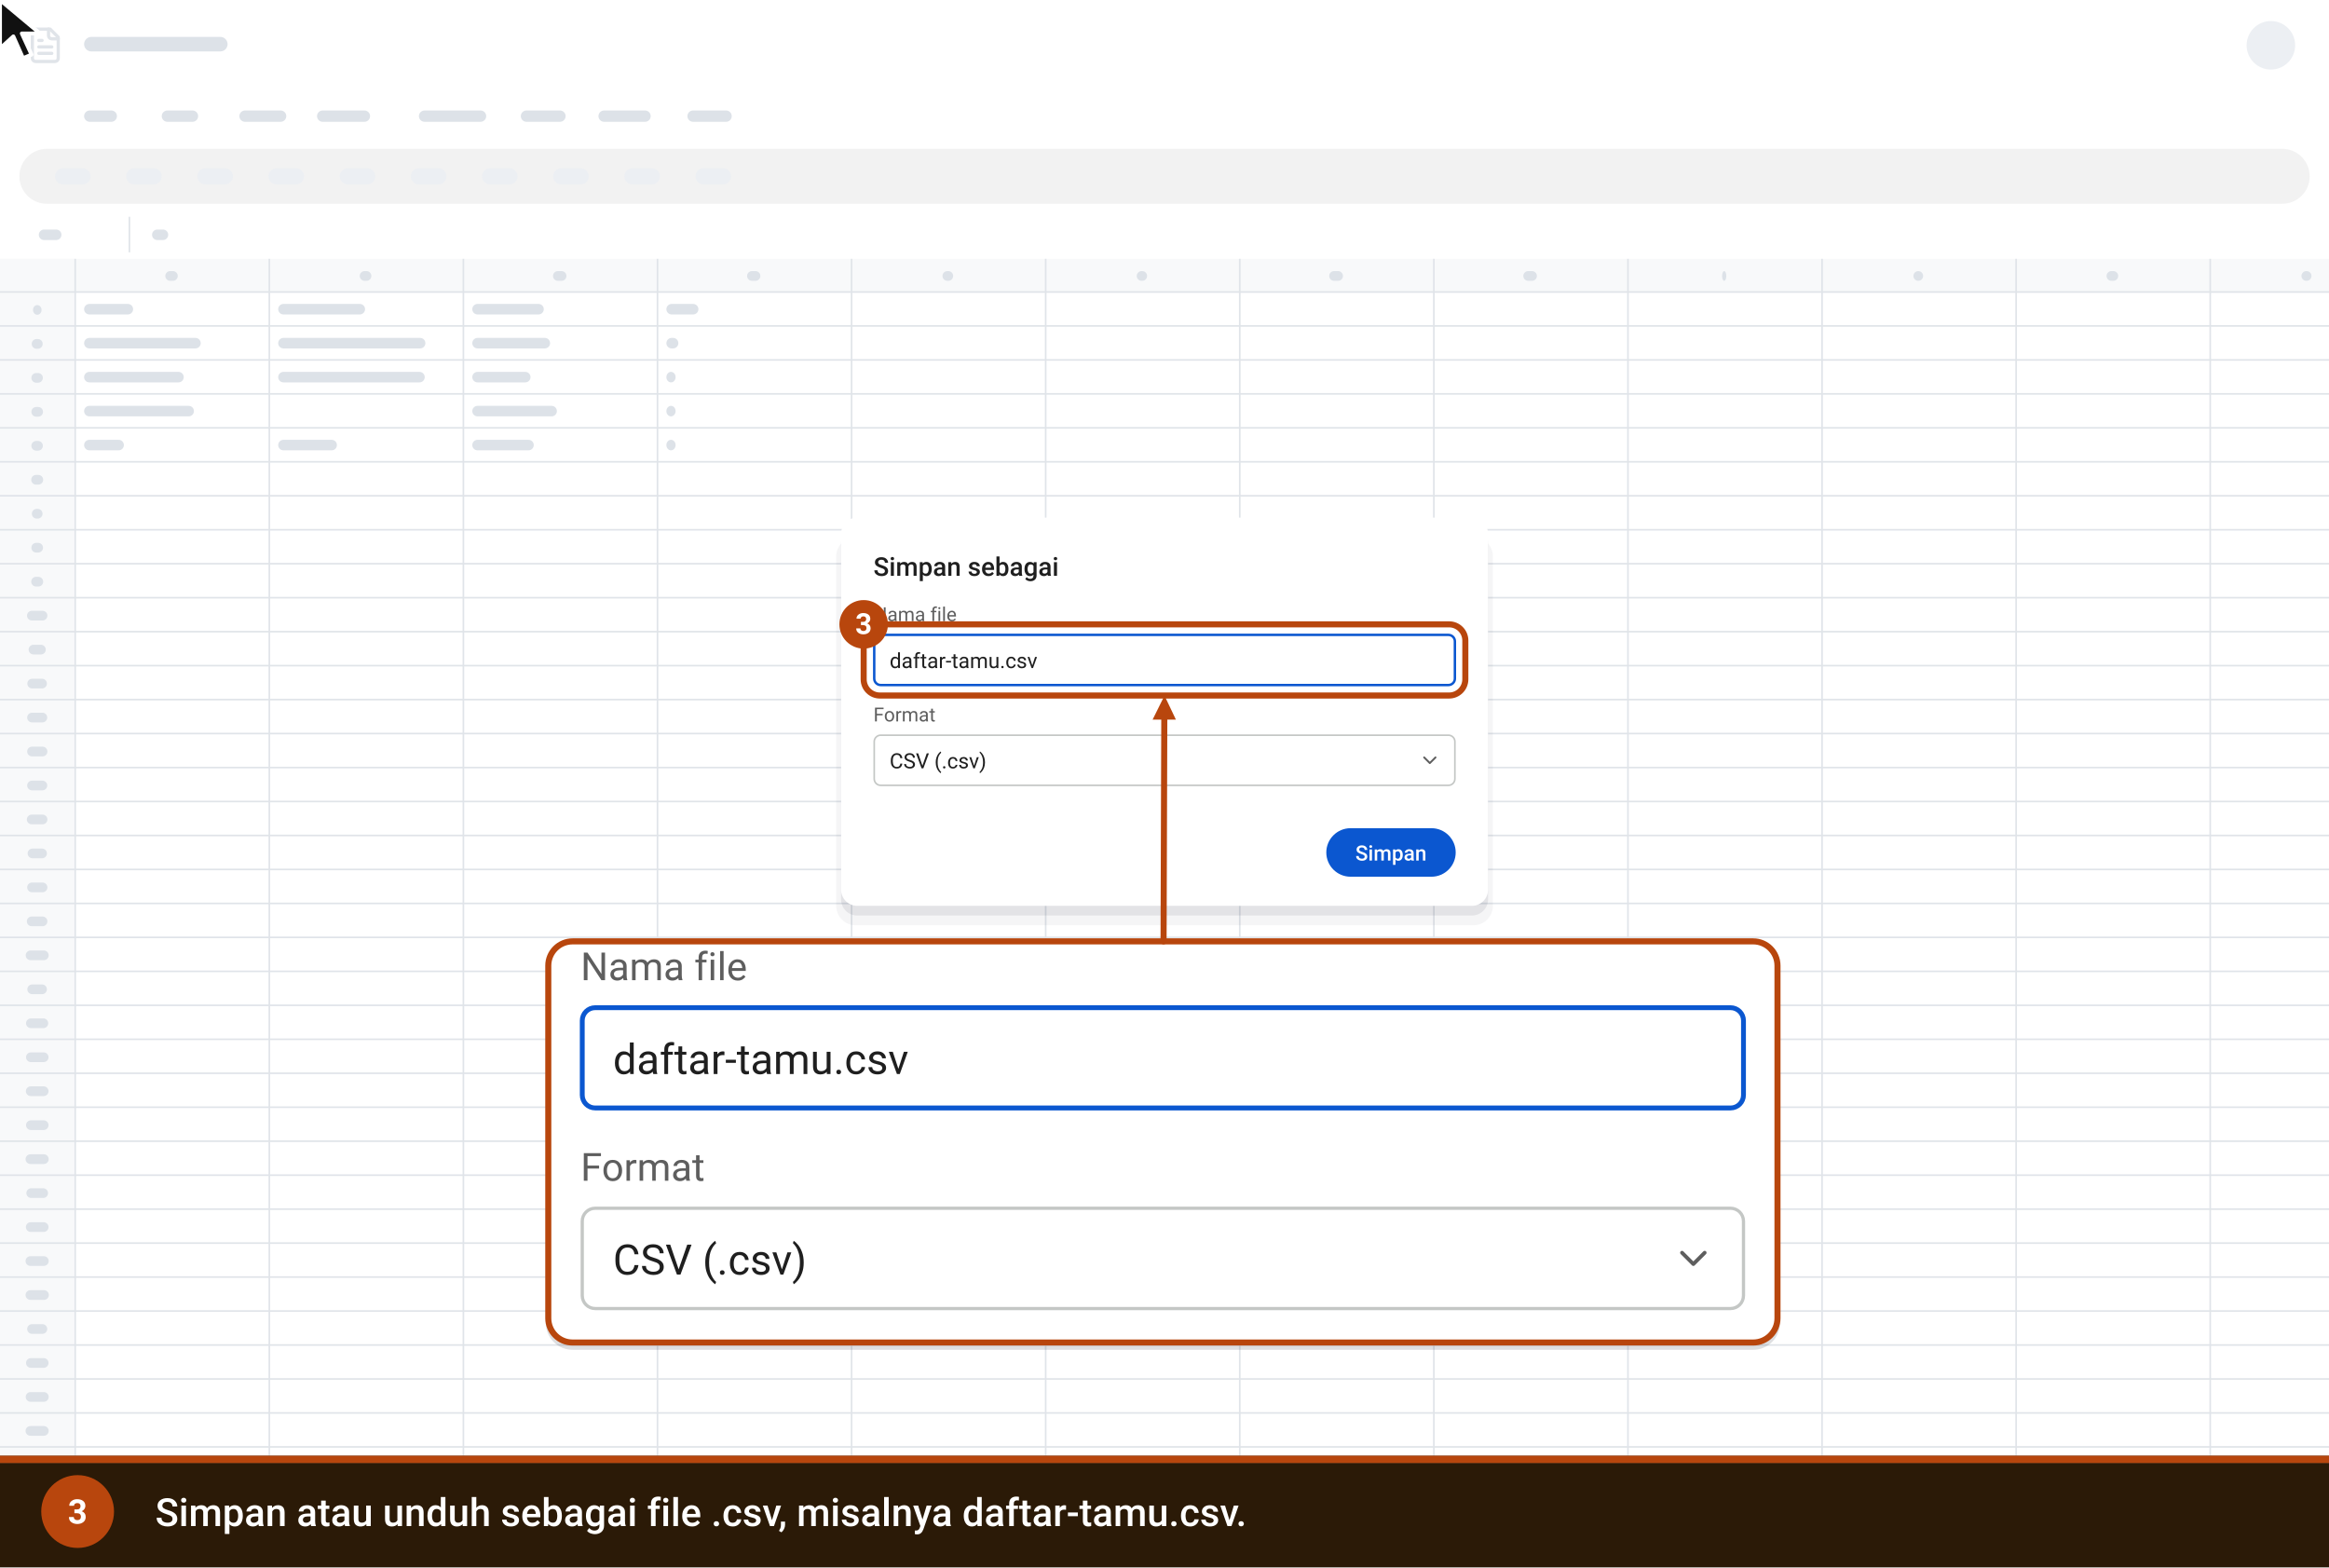
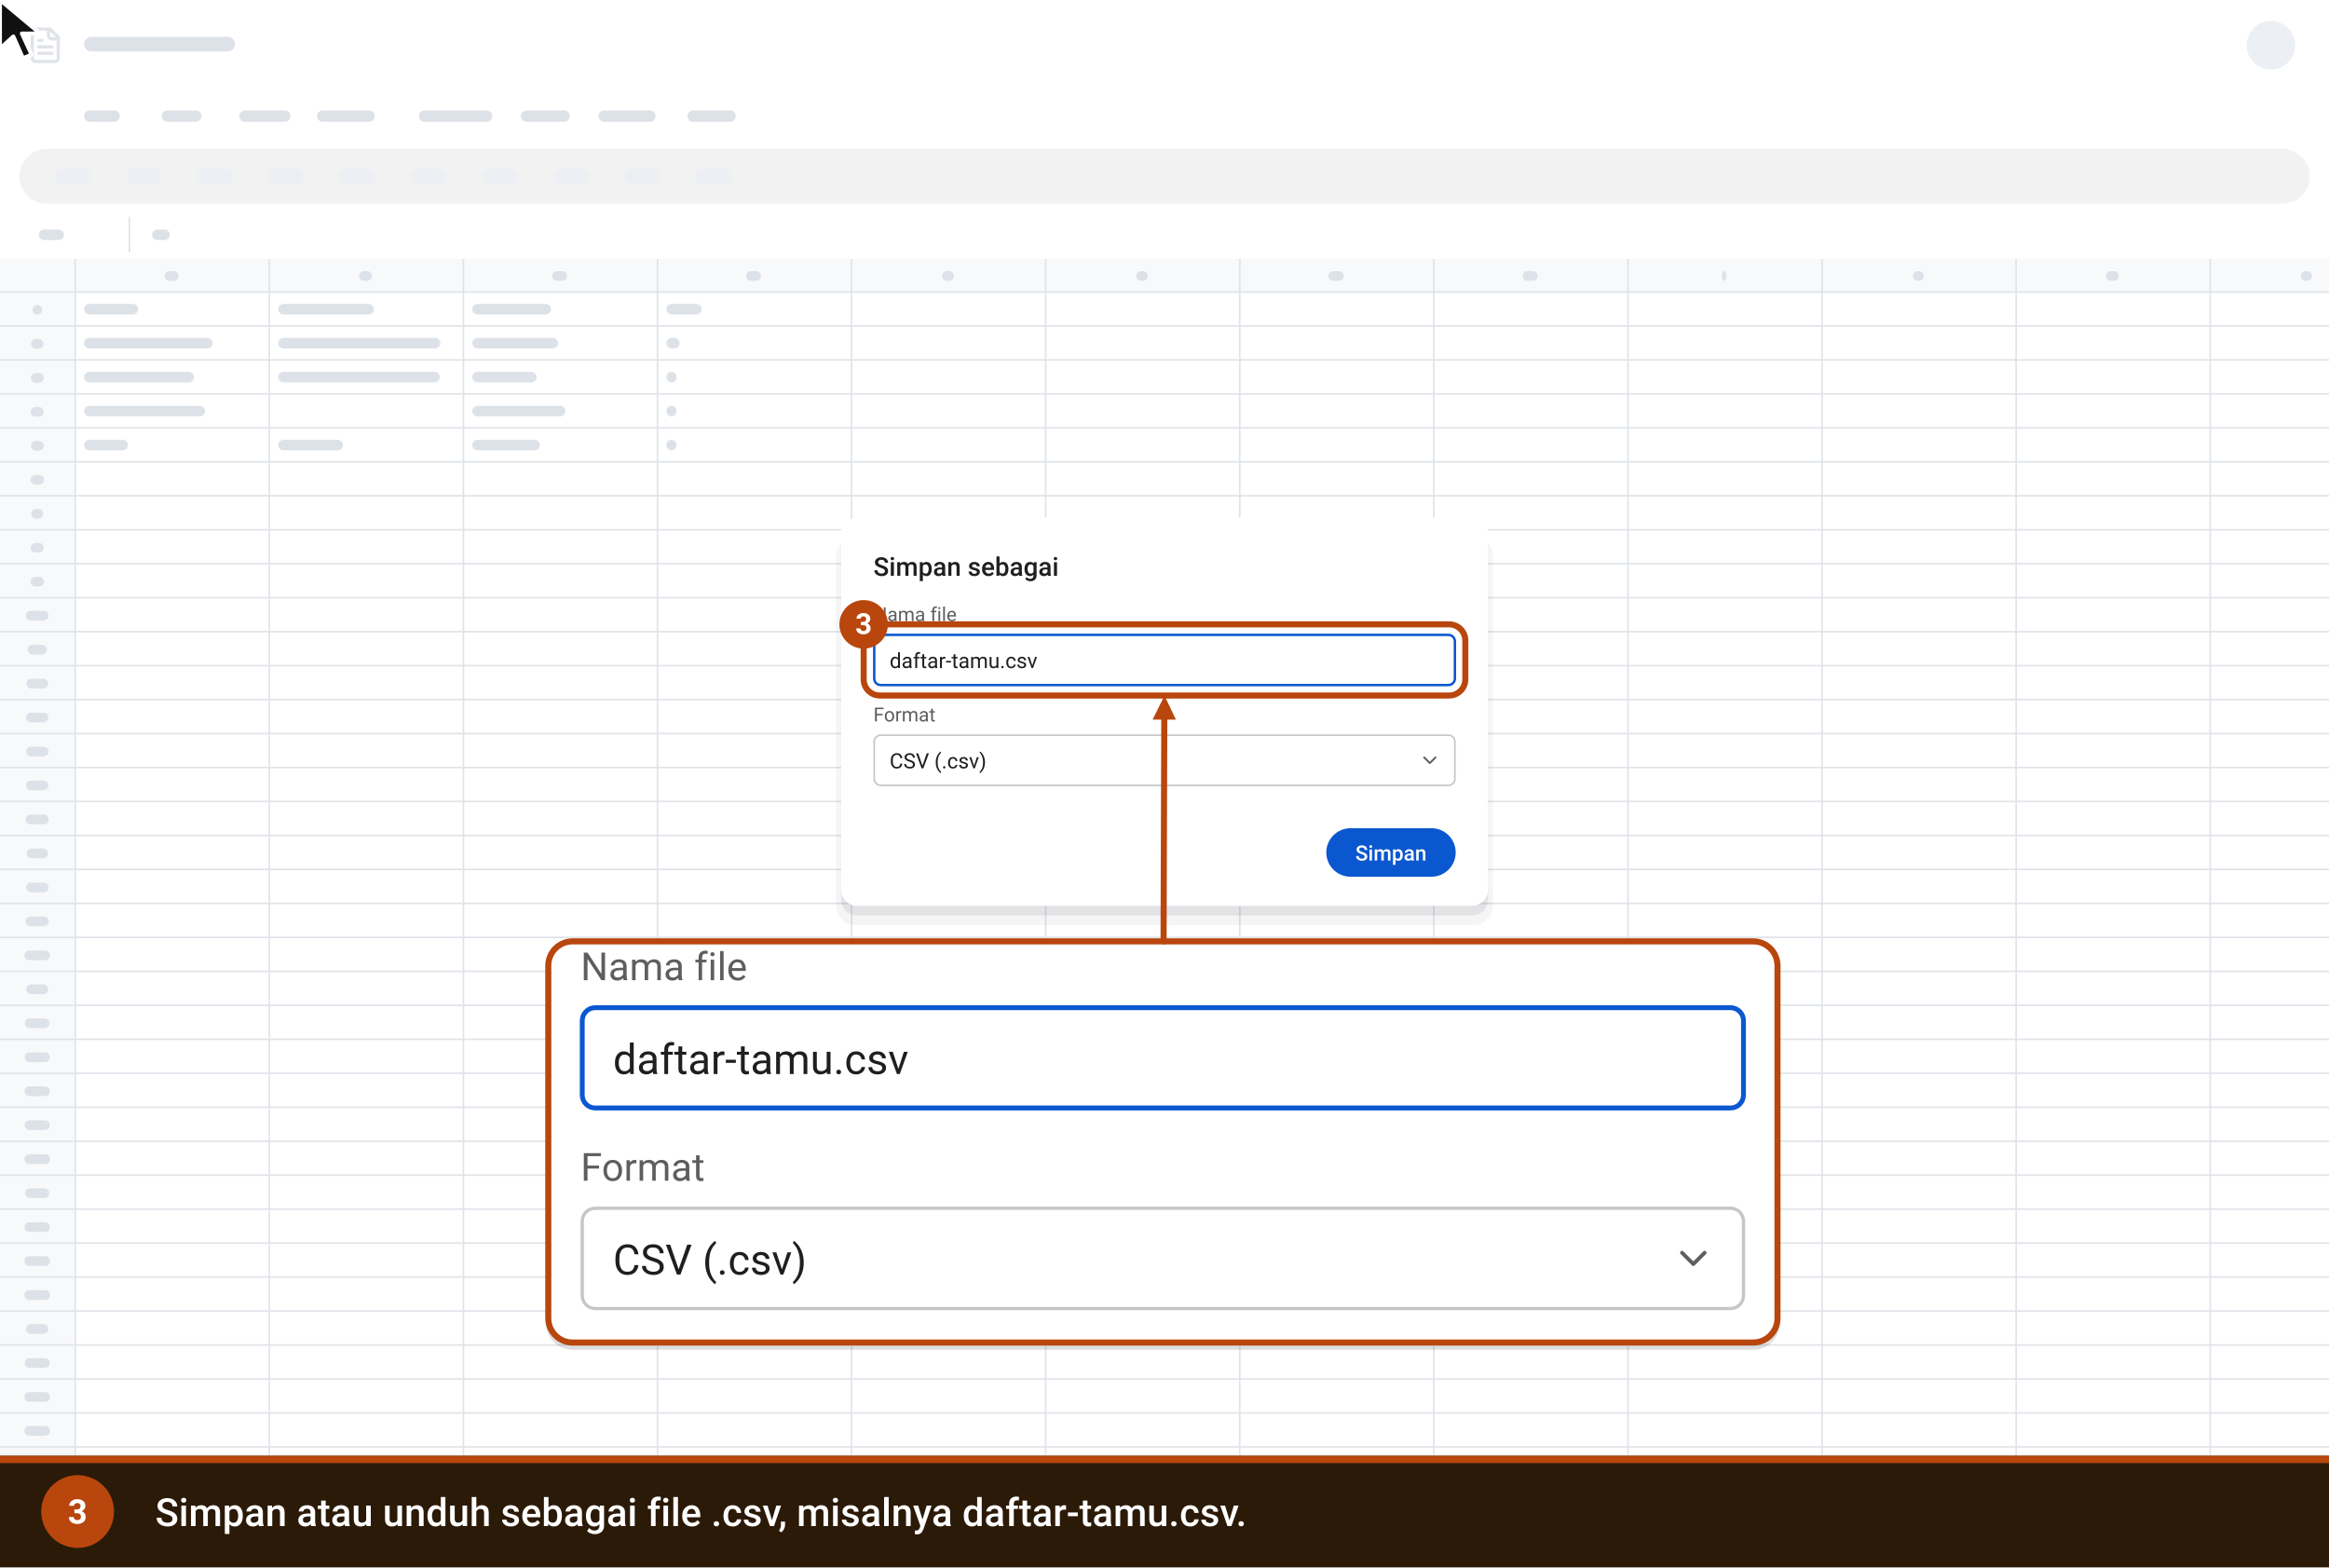
<svg xmlns="http://www.w3.org/2000/svg" viewBox="0 0 960 646" width="960" height="646" role="img" aria-labelledby="ttl dsc" font-family="Roboto,-apple-system,BlinkMacSystemFont,&quot;Segoe UI&quot;,system-ui,sans-serif" data-total="12.6" data-steps="0,3.6,7.2">
  <style>.e-dlg{transform-origin:720px 320px;opacity:1;transform:none;animation:v0 12.6s infinite}@keyframes v0{0%{opacity:0;transform:scale(.96)}57.143%{opacity:0;transform:scale(.96);animation-timing-function:cubic-bezier(0.23,1,0.32,1)}59.206%{opacity:1;transform:none}96.429%{opacity:1;transform:none}100%{opacity:0;transform:scale(.96)}}
.fz0{opacity:0;animation:fz0 12.6s infinite}@keyframes fz0{0%{opacity:1}57.143%{opacity:1;animation-timing-function:cubic-bezier(0.23,1,0.32,1)}59.524%{opacity:0}96.429%{opacity:0}100%{opacity:1}}
.ov0{opacity:0;animation:ov0 12.6s infinite}@keyframes ov0{0%{opacity:0}1.19%{opacity:0;animation-timing-function:cubic-bezier(0.23,1,0.32,1)}2.937%{opacity:1}28.571%{opacity:1;animation-timing-function:cubic-bezier(0.23,1,0.32,1)}29.683%{opacity:0}96.429%{opacity:0}100%{opacity:0}}
.om0_0{opacity:0;animation:om0_0 12.6s infinite}@keyframes om0_0{0%{opacity:0}1.19%{opacity:0;animation-timing-function:cubic-bezier(0.23,1,0.32,1)}2.937%{opacity:1}28.571%{opacity:1;animation-timing-function:cubic-bezier(0.23,1,0.32,1)}30.159%{opacity:0}96.429%{opacity:0}100%{opacity:0}}
.ov1{opacity:0;animation:ov1 12.6s infinite}@keyframes ov1{0%{opacity:0}29.762%{opacity:0;animation-timing-function:cubic-bezier(0.23,1,0.32,1)}31.508%{opacity:1}57.143%{opacity:1;animation-timing-function:cubic-bezier(0.23,1,0.32,1)}58.254%{opacity:0}96.429%{opacity:0}100%{opacity:0}}
.om1_0{opacity:0;animation:om1_0 12.6s infinite}@keyframes om1_0{0%{opacity:0}29.762%{opacity:0;animation-timing-function:cubic-bezier(0.23,1,0.32,1)}31.508%{opacity:1}57.143%{opacity:1;animation-timing-function:cubic-bezier(0.23,1,0.32,1)}58.73%{opacity:0}96.429%{opacity:0}100%{opacity:0}}
.ov2{opacity:1;animation:ov2 12.6s infinite}@keyframes ov2{0%{opacity:0}58.333%{opacity:0;animation-timing-function:cubic-bezier(0.23,1,0.32,1)}60.079%{opacity:1}96.429%{opacity:1}100%{opacity:0}}
.om2_0{opacity:1;animation:om2_0 12.6s infinite}@keyframes om2_0{0%{opacity:0}58.333%{opacity:0;animation-timing-function:cubic-bezier(0.23,1,0.32,1)}60.079%{opacity:1}96.429%{opacity:1}100%{opacity:0}}
#cur{animation:cur 12.6s infinite}@keyframes cur{0%{transform:translate(900px,550px);animation-timing-function:cubic-bezier(0.77,0,0.175,1)}10%{transform:translate(70.7px,127.3px);animation-timing-function:cubic-bezier(0.77,0,0.175,1)}28.571%{transform:translate(70.7px,127.3px);animation-timing-function:cubic-bezier(0.77,0,0.175,1)}38.571%{transform:translate(150.7px,155.3px);animation-timing-function:cubic-bezier(0.77,0,0.175,1)}57.143%{transform:translate(150.7px,155.3px);animation-timing-function:cubic-bezier(0.77,0,0.175,1)}67.698%{transform:translate(466.7px,272px);animation-timing-function:cubic-bezier(0.77,0,0.175,1)}96.429%{transform:translate(466.7px,272px);animation-timing-function:cubic-bezier(0.77,0,0.175,1)}100%{transform:translate(900px,550px);animation-timing-function:cubic-bezier(0.77,0,0.175,1)}}
#c0,#n0{opacity:0;animation:c0 12.6s infinite}@keyframes c0{0%{opacity:1}28.571%{opacity:1}30.159%{opacity:0}99.603%{opacity:0}100%{opacity:1}}
#c1,#n1{opacity:0;animation:c1 12.6s infinite}@keyframes c1{0%{opacity:0}28.571%{opacity:0}30.159%{opacity:1}57.143%{opacity:1}58.73%{opacity:0}100%{opacity:0}}
#c2,#n2{opacity:1;animation:c2 12.6s infinite}@keyframes c2{0%{opacity:0}57.143%{opacity:0}58.73%{opacity:1}96.429%{opacity:1}98.016%{opacity:0}100%{opacity:0}}
#prog{transform-origin:0 0;transform:scaleX(1);animation:prog 12.6s linear infinite}@keyframes prog{0%{transform:scaleX(0)}96.429%{transform:scaleX(1)}100%{transform:scaleX(1)}}
@media (prefers-reduced-motion:reduce){*{animation:none!important}#cur{display:none}}</style>
  <defs>
    <g id="ed-dlg" class="e-dlg">
      <rect x="520" y="326" width="400" height="240" rx="10" fill="rgba(16,24,40,.08)" />
      <rect x="517" y="332" width="406" height="240" rx="12" fill="rgba(16,24,40,.04)" />
      <rect x="520" y="320" width="400" height="240" rx="10" fill="#ffffff" />
      <text x="540" y="356" font-size="16" font-weight="500" fill="#1f1f1f">Simpan sebagai</text>
      <text x="540" y="384" font-size="12" fill="#5e5e5e">Nama file</text>
      <rect x="540.5" y="392.5" width="359" height="31" rx="4" fill="#ffffff" stroke="#0b57d0" stroke-width="1.5" />
      <text x="550" y="413" font-size="13" fill="#1f1f1f">daftar-tamu.csv</text>
      <text x="540" y="446" font-size="12" fill="#5e5e5e">Format</text>
      <rect x="540.5" y="454.5" width="359" height="31" rx="4" fill="#ffffff" stroke="#c4c7c5" stroke-width="1" />
      <text x="550" y="475" font-size="13" fill="#1f1f1f">CSV (.csv)</text>
      <g transform="translate(877 463) scale(0.5833333)" fill="none" stroke="#5e5e5e" stroke-width="2" stroke-linecap="round" stroke-linejoin="round">
        <path d="m6 9 6 6 6-6" />
      </g>
      <rect x="820" y="512" width="80" height="30" rx="15" fill="#0b57d0" />
      <text x="860" y="532" font-size="13" font-weight="500" fill="#ffffff" text-anchor="middle">Simpan</text>
    </g>
    <g id="carets" />
    <clipPath id="fz0">
      <rect x="0" y="160" width="546" height="147" />
    </clipPath>
    <clipPath id="ln0">
      <rect x="0" y="160" width="536" height="63" />
    </clipPath>
    <clipPath id="lc0">
      <rect x="376.267" y="94.067" width="571.733" height="67.2" rx="10" />
    </clipPath>
    <clipPath id="ln1">
      <rect x="0" y="181" width="536" height="109" />
    </clipPath>
    <clipPath id="lc1">
      <rect x="376.267" y="104.533" width="571.733" height="116.267" rx="10" />
    </clipPath>
    <clipPath id="ln2">
      <rect x="530" y="372" width="380" height="124" />
    </clipPath>
    <clipPath id="lc2">
      <rect x="226" y="388" width="506.667" height="165.333" rx="10" />
    </clipPath>
    <g id="db">
      <rect x="0" y="0" width="1440" height="900" rx="0" fill="#ffffff" />
      <rect x="0" y="0" width="1440" height="900" rx="0" fill="#ffffff" />
      <g transform="translate(16 16) scale(1)" fill="none" stroke="#1daa61" stroke-width="2" stroke-linecap="round" stroke-linejoin="round">
        <path d="M15 2H6a2 2 0 0 0-2 2v16a2 2 0 0 0 2 2h12a2 2 0 0 0 2-2V7Z" />
        <path d="M14 2v4a2 2 0 0 0 2 2h4" />
        <path d="M10 9H8" />
        <path d="M16 13H8" />
        <path d="M16 17H8" />
      </g>
      <text x="52" y="34" font-size="18" fill="#1f1f1f">Daftar tamu</text>
      <circle cx="1404" cy="28" r="15" fill="#7cacf8" />
      <text x="52" y="77" font-size="14" fill="#1f1f1f">File</text>
      <text x="100" y="77" font-size="14" fill="#1f1f1f">Edit</text>
      <text x="148" y="77" font-size="14" fill="#1f1f1f">View</text>
      <text x="196" y="77" font-size="14" fill="#1f1f1f">Insert</text>
      <text x="259" y="77" font-size="14" fill="#1f1f1f">Format</text>
      <text x="322" y="77" font-size="14" fill="#1f1f1f">Data</text>
      <text x="370" y="77" font-size="14" fill="#1f1f1f">Tools</text>
      <text x="425" y="77" font-size="14" fill="#1f1f1f">Help</text>
      <rect x="12" y="92" width="1416" height="34" rx="17" fill="#edf2fa" />
      <rect x="34" y="104" width="22" height="10" rx="5" fill="#c7cdd6" />
      <rect x="78" y="104" width="22" height="10" rx="5" fill="#c7cdd6" />
      <rect x="122" y="104" width="22" height="10" rx="5" fill="#c7cdd6" />
      <rect x="166" y="104" width="22" height="10" rx="5" fill="#c7cdd6" />
      <rect x="210" y="104" width="22" height="10" rx="5" fill="#c7cdd6" />
      <rect x="254" y="104" width="22" height="10" rx="5" fill="#c7cdd6" />
      <rect x="298" y="104" width="22" height="10" rx="5" fill="#c7cdd6" />
      <rect x="342" y="104" width="22" height="10" rx="5" fill="#c7cdd6" />
      <rect x="386" y="104" width="22" height="10" rx="5" fill="#c7cdd6" />
      <rect x="430" y="104" width="22" height="10" rx="5" fill="#c7cdd6" />
      <rect x="0" y="130" width="1440" height="30" rx="0" fill="#ffffff" />
      <text x="24" y="150" font-size="13" fill="#1f1f1f">A1</text>
      <line x1="80" y1="134" x2="80" y2="156" stroke="#e2e3e3" stroke-width="1" />
      <text x="94" y="150" font-size="13" fill="#5e5e5e" font-style="italic">fx</text>
      <rect x="0" y="160" width="1440" height="21" rx="0" fill="#f8f9fa" />
      <rect x="0" y="160" width="46" height="740" rx="0" fill="#f8f9fa" />
      <text x="106" y="175" font-size="12" fill="#5e5e5e" text-anchor="middle">A</text>
      <line x1="166.5" y1="160" x2="166.5" y2="900" stroke="#e2e3e3" stroke-width="1" />
      <text x="226" y="175" font-size="12" fill="#5e5e5e" text-anchor="middle">B</text>
      <line x1="286.5" y1="160" x2="286.5" y2="900" stroke="#e2e3e3" stroke-width="1" />
      <text x="346" y="175" font-size="12" fill="#5e5e5e" text-anchor="middle">C</text>
      <line x1="406.5" y1="160" x2="406.5" y2="900" stroke="#e2e3e3" stroke-width="1" />
      <text x="466" y="175" font-size="12" fill="#5e5e5e" text-anchor="middle">D</text>
      <line x1="526.5" y1="160" x2="526.5" y2="900" stroke="#e2e3e3" stroke-width="1" />
      <text x="586" y="175" font-size="12" fill="#5e5e5e" text-anchor="middle">E</text>
      <line x1="646.5" y1="160" x2="646.5" y2="900" stroke="#e2e3e3" stroke-width="1" />
      <text x="706" y="175" font-size="12" fill="#5e5e5e" text-anchor="middle">F</text>
      <line x1="766.5" y1="160" x2="766.5" y2="900" stroke="#e2e3e3" stroke-width="1" />
      <text x="826" y="175" font-size="12" fill="#5e5e5e" text-anchor="middle">G</text>
      <line x1="886.5" y1="160" x2="886.5" y2="900" stroke="#e2e3e3" stroke-width="1" />
      <text x="946" y="175" font-size="12" fill="#5e5e5e" text-anchor="middle">H</text>
      <line x1="1006.5" y1="160" x2="1006.5" y2="900" stroke="#e2e3e3" stroke-width="1" />
      <text x="1066" y="175" font-size="12" fill="#5e5e5e" text-anchor="middle">I</text>
      <line x1="1126.5" y1="160" x2="1126.5" y2="900" stroke="#e2e3e3" stroke-width="1" />
      <text x="1186" y="175" font-size="12" fill="#5e5e5e" text-anchor="middle">J</text>
      <line x1="1246.5" y1="160" x2="1246.5" y2="900" stroke="#e2e3e3" stroke-width="1" />
      <text x="1306" y="175" font-size="12" fill="#5e5e5e" text-anchor="middle">K</text>
      <line x1="1366.5" y1="160" x2="1366.5" y2="900" stroke="#e2e3e3" stroke-width="1" />
      <text x="1426" y="175" font-size="12" fill="#5e5e5e" text-anchor="middle">L</text>
      <line x1="1486.5" y1="160" x2="1486.5" y2="900" stroke="#e2e3e3" stroke-width="1" />
      <text x="23" y="196" font-size="12" fill="#5e5e5e" text-anchor="middle">1</text>
      <line x1="0" y1="201.5" x2="1440" y2="201.5" stroke="#e2e3e3" stroke-width="1" />
      <text x="52" y="196" font-size="13" fill="#1f1f1f">nama</text>
      <text x="172" y="196" font-size="13" fill="#1f1f1f">whatsapp</text>
      <text x="292" y="196" font-size="13" fill="#1f1f1f">kategori</text>
      <text x="412" y="196" font-size="13" fill="#1f1f1f">pax</text>
      <text x="23" y="217" font-size="12" fill="#5e5e5e" text-anchor="middle">2</text>
      <line x1="0" y1="222.5" x2="1440" y2="222.5" stroke="#e2e3e3" stroke-width="1" />
      <text x="52" y="217" font-size="13" fill="#1f1f1f">Budi Santoso</text>
      <text x="172" y="217" font-size="13" fill="#1f1f1f">081234567890</text>
      <text x="292" y="217" font-size="13" fill="#1f1f1f">Keluarga</text>
      <text x="412" y="217" font-size="13" fill="#1f1f1f">2</text>
      <text x="23" y="238" font-size="12" fill="#5e5e5e" text-anchor="middle">3</text>
      <line x1="0" y1="243.5" x2="1440" y2="243.5" stroke="#e2e3e3" stroke-width="1" />
      <text x="52" y="238" font-size="13" fill="#1f1f1f">Siti Aminah</text>
      <text x="172" y="238" font-size="13" fill="#1f1f1f">6285711112222</text>
      <text x="292" y="238" font-size="13" fill="#1f1f1f">Kantor</text>
      <text x="412" y="238" font-size="13" fill="#1f1f1f">1</text>
      <text x="23" y="259" font-size="12" fill="#5e5e5e" text-anchor="middle">4</text>
      <line x1="0" y1="264.5" x2="1440" y2="264.5" stroke="#e2e3e3" stroke-width="1" />
      <text x="52" y="259" font-size="13" fill="#1f1f1f">Pak RT Joko</text>
      <text x="172" y="259" font-size="13" fill="#1f1f1f" />
      <text x="292" y="259" font-size="13" fill="#1f1f1f">Tetangga</text>
      <text x="412" y="259" font-size="13" fill="#1f1f1f">1</text>
      <text x="23" y="280" font-size="12" fill="#5e5e5e" text-anchor="middle">5</text>
      <line x1="0" y1="285.5" x2="1440" y2="285.5" stroke="#e2e3e3" stroke-width="1" />
      <text x="52" y="280" font-size="13" fill="#1f1f1f">Rudi</text>
      <text x="172" y="280" font-size="13" fill="#1f1f1f">12345</text>
      <text x="292" y="280" font-size="13" fill="#1f1f1f">Teman</text>
      <text x="412" y="280" font-size="13" fill="#1f1f1f">1</text>
      <text x="23" y="301" font-size="12" fill="#5e5e5e" text-anchor="middle">6</text>
      <line x1="0" y1="306.5" x2="1440" y2="306.5" stroke="#e2e3e3" stroke-width="1" />
      <text x="23" y="322" font-size="12" fill="#5e5e5e" text-anchor="middle">7</text>
      <line x1="0" y1="327.5" x2="1440" y2="327.5" stroke="#e2e3e3" stroke-width="1" />
      <text x="23" y="343" font-size="12" fill="#5e5e5e" text-anchor="middle">8</text>
      <line x1="0" y1="348.5" x2="1440" y2="348.5" stroke="#e2e3e3" stroke-width="1" />
      <text x="23" y="364" font-size="12" fill="#5e5e5e" text-anchor="middle">9</text>
      <line x1="0" y1="369.5" x2="1440" y2="369.5" stroke="#e2e3e3" stroke-width="1" />
      <text x="23" y="385" font-size="12" fill="#5e5e5e" text-anchor="middle">10</text>
      <line x1="0" y1="390.5" x2="1440" y2="390.5" stroke="#e2e3e3" stroke-width="1" />
      <text x="23" y="406" font-size="12" fill="#5e5e5e" text-anchor="middle">11</text>
      <line x1="0" y1="411.5" x2="1440" y2="411.5" stroke="#e2e3e3" stroke-width="1" />
      <text x="23" y="427" font-size="12" fill="#5e5e5e" text-anchor="middle">12</text>
      <line x1="0" y1="432.5" x2="1440" y2="432.5" stroke="#e2e3e3" stroke-width="1" />
      <text x="23" y="448" font-size="12" fill="#5e5e5e" text-anchor="middle">13</text>
      <line x1="0" y1="453.5" x2="1440" y2="453.5" stroke="#e2e3e3" stroke-width="1" />
      <text x="23" y="469" font-size="12" fill="#5e5e5e" text-anchor="middle">14</text>
      <line x1="0" y1="474.5" x2="1440" y2="474.5" stroke="#e2e3e3" stroke-width="1" />
      <text x="23" y="490" font-size="12" fill="#5e5e5e" text-anchor="middle">15</text>
      <line x1="0" y1="495.5" x2="1440" y2="495.5" stroke="#e2e3e3" stroke-width="1" />
      <text x="23" y="511" font-size="12" fill="#5e5e5e" text-anchor="middle">16</text>
      <line x1="0" y1="516.5" x2="1440" y2="516.5" stroke="#e2e3e3" stroke-width="1" />
      <text x="23" y="532" font-size="12" fill="#5e5e5e" text-anchor="middle">17</text>
      <line x1="0" y1="537.5" x2="1440" y2="537.5" stroke="#e2e3e3" stroke-width="1" />
      <text x="23" y="553" font-size="12" fill="#5e5e5e" text-anchor="middle">18</text>
      <line x1="0" y1="558.5" x2="1440" y2="558.5" stroke="#e2e3e3" stroke-width="1" />
      <text x="23" y="574" font-size="12" fill="#5e5e5e" text-anchor="middle">19</text>
      <line x1="0" y1="579.5" x2="1440" y2="579.5" stroke="#e2e3e3" stroke-width="1" />
      <text x="23" y="595" font-size="12" fill="#5e5e5e" text-anchor="middle">20</text>
      <line x1="0" y1="600.5" x2="1440" y2="600.5" stroke="#e2e3e3" stroke-width="1" />
      <text x="23" y="616" font-size="12" fill="#5e5e5e" text-anchor="middle">21</text>
      <line x1="0" y1="621.5" x2="1440" y2="621.5" stroke="#e2e3e3" stroke-width="1" />
      <text x="23" y="637" font-size="12" fill="#5e5e5e" text-anchor="middle">22</text>
      <line x1="0" y1="642.5" x2="1440" y2="642.5" stroke="#e2e3e3" stroke-width="1" />
      <text x="23" y="658" font-size="12" fill="#5e5e5e" text-anchor="middle">23</text>
      <line x1="0" y1="663.5" x2="1440" y2="663.5" stroke="#e2e3e3" stroke-width="1" />
      <text x="23" y="679" font-size="12" fill="#5e5e5e" text-anchor="middle">24</text>
      <line x1="0" y1="684.5" x2="1440" y2="684.5" stroke="#e2e3e3" stroke-width="1" />
      <text x="23" y="700" font-size="12" fill="#5e5e5e" text-anchor="middle">25</text>
      <line x1="0" y1="705.5" x2="1440" y2="705.5" stroke="#e2e3e3" stroke-width="1" />
      <text x="23" y="721" font-size="12" fill="#5e5e5e" text-anchor="middle">26</text>
      <line x1="0" y1="726.5" x2="1440" y2="726.5" stroke="#e2e3e3" stroke-width="1" />
      <text x="23" y="742" font-size="12" fill="#5e5e5e" text-anchor="middle">27</text>
      <line x1="0" y1="747.5" x2="1440" y2="747.5" stroke="#e2e3e3" stroke-width="1" />
      <text x="23" y="763" font-size="12" fill="#5e5e5e" text-anchor="middle">28</text>
      <line x1="0" y1="768.5" x2="1440" y2="768.5" stroke="#e2e3e3" stroke-width="1" />
      <text x="23" y="784" font-size="12" fill="#5e5e5e" text-anchor="middle">29</text>
      <line x1="0" y1="789.5" x2="1440" y2="789.5" stroke="#e2e3e3" stroke-width="1" />
      <text x="23" y="805" font-size="12" fill="#5e5e5e" text-anchor="middle">30</text>
      <line x1="0" y1="810.5" x2="1440" y2="810.5" stroke="#e2e3e3" stroke-width="1" />
      <text x="23" y="826" font-size="12" fill="#5e5e5e" text-anchor="middle">31</text>
      <line x1="0" y1="831.5" x2="1440" y2="831.5" stroke="#e2e3e3" stroke-width="1" />
      <text x="23" y="847" font-size="12" fill="#5e5e5e" text-anchor="middle">32</text>
      <line x1="0" y1="852.5" x2="1440" y2="852.5" stroke="#e2e3e3" stroke-width="1" />
      <text x="23" y="868" font-size="12" fill="#5e5e5e" text-anchor="middle">33</text>
      <line x1="0" y1="873.5" x2="1440" y2="873.5" stroke="#e2e3e3" stroke-width="1" />
      <text x="23" y="889" font-size="12" fill="#5e5e5e" text-anchor="middle">34</text>
      <line x1="0" y1="894.5" x2="1440" y2="894.5" stroke="#e2e3e3" stroke-width="1" />
      <text x="23" y="910" font-size="12" fill="#5e5e5e" text-anchor="middle">35</text>
      <line x1="0" y1="915.5" x2="1440" y2="915.5" stroke="#e2e3e3" stroke-width="1" />
      <line x1="46.5" y1="160" x2="46.5" y2="900" stroke="#c4c7c5" stroke-width="1" />
      <line x1="0" y1="180.5" x2="1440" y2="180.5" stroke="#c4c7c5" stroke-width="1" />
    </g>
    <clipPath id="stage">
      <rect x="0" y="0" width="960" height="600" />
    </clipPath>
  </defs>
  <g clip-path="url(#stage)">
    <g id="world" transform="scale(0.6667)">
      <rect x="0" y="0" width="1440" height="900" rx="0" fill="#ffffff" />
      <rect x="0" y="0" width="1440" height="900" rx="0" fill="#ffffff" />
      <g transform="translate(16 16) scale(1)" fill="none" stroke="#e0e4e9" stroke-width="2" stroke-linecap="round" stroke-linejoin="round">
        <path d="M15 2H6a2 2 0 0 0-2 2v16a2 2 0 0 0 2 2h12a2 2 0 0 0 2-2V7Z" />
        <path d="M14 2v4a2 2 0 0 0 2 2h4" />
        <path d="M10 9H8" />
        <path d="M16 13H8" />
        <path d="M16 17H8" />
      </g>
-       <rect x="52" y="22.8" width="88.7" height="9" rx="4.5" fill="#dde2e8" />
+       <rect x="52" y="22.8" width="93.3" height="9" rx="4.5" fill="#dde2e8" />
      <circle cx="1404" cy="28" r="15" fill="#eceff3" />
-       <rect x="52" y="68.3" width="20.3" height="7" rx="3.5" fill="#dde2e8" />
-       <rect x="100" y="68.3" width="22.5" height="7" rx="3.5" fill="#dde2e8" />
-       <rect x="148" y="68.3" width="29" height="7" rx="3.5" fill="#dde2e8" />
-       <rect x="196" y="68.3" width="32.8" height="7" rx="3.5" fill="#dde2e8" />
-       <rect x="259" y="68.3" width="41.6" height="7" rx="3.5" fill="#dde2e8" />
-       <rect x="322" y="68.3" width="27.7" height="7" rx="3.5" fill="#dde2e8" />
-       <rect x="370" y="68.3" width="32.3" height="7" rx="3.5" fill="#dde2e8" />
-       <rect x="425" y="68.3" width="27.4" height="7" rx="3.5" fill="#dde2e8" />
+       <rect x="52" y="68.3" width="22.1" height="7" rx="3.5" fill="#dde2e8" />
+       <rect x="100" y="68.3" width="24.6" height="7" rx="3.5" fill="#dde2e8" />
+       <rect x="148" y="68.3" width="31.6" height="7" rx="3.5" fill="#dde2e8" />
+       <rect x="196" y="68.3" width="35.7" height="7" rx="3.5" fill="#dde2e8" />
+       <rect x="259" y="68.3" width="45.4" height="7" rx="3.5" fill="#dde2e8" />
+       <rect x="322" y="68.3" width="30.2" height="7" rx="3.5" fill="#dde2e8" />
+       <rect x="370" y="68.3" width="35.3" height="7" rx="3.5" fill="#dde2e8" />
+       <rect x="425" y="68.3" width="29.9" height="7" rx="3.5" fill="#dde2e8" />
      <rect x="12" y="92" width="1416" height="34" rx="17" fill="#f2f2f2" />
      <rect x="34" y="104" width="22" height="10" rx="5" fill="#eceff3" />
      <rect x="78" y="104" width="22" height="10" rx="5" fill="#eceff3" />
      <rect x="122" y="104" width="22" height="10" rx="5" fill="#eceff3" />
      <rect x="166" y="104" width="22" height="10" rx="5" fill="#eceff3" />
      <rect x="210" y="104" width="22" height="10" rx="5" fill="#eceff3" />
      <rect x="254" y="104" width="22" height="10" rx="5" fill="#eceff3" />
      <rect x="298" y="104" width="22" height="10" rx="5" fill="#eceff3" />
      <rect x="342" y="104" width="22" height="10" rx="5" fill="#eceff3" />
      <rect x="386" y="104" width="22" height="10" rx="5" fill="#eceff3" />
      <rect x="430" y="104" width="22" height="10" rx="5" fill="#eceff3" />
      <rect x="0" y="130" width="1440" height="30" rx="0" fill="#ffffff" />
-       <rect x="24" y="141.9" width="14" height="6.5" rx="3.25" fill="#dde2e8" />
+       <rect x="24" y="141.9" width="15.5" height="6.5" rx="3.25" fill="#dde2e8" />
      <line x1="80" y1="134" x2="80" y2="156" stroke="#e0e4e9" stroke-width="1" />
-       <rect x="94" y="141.9" width="10" height="6.5" rx="3.25" fill="#dde2e8" />
+       <rect x="94" y="141.9" width="11" height="6.5" rx="3.25" fill="#dde2e8" />
      <rect x="0" y="160" width="1440" height="21" rx="0" fill="#f8f9fa" />
      <rect x="0" y="160" width="46" height="740" rx="0" fill="#f8f9fa" />
-       <rect x="102.2" y="167.6" width="7.7" height="6" rx="3" fill="#dde2e8" />
+       <rect x="101.8" y="167.6" width="8.5" height="6" rx="3" fill="#dde2e8" />
      <line x1="166.5" y1="160" x2="166.5" y2="900" stroke="#e0e4e9" stroke-width="1" />
-       <rect x="222.4" y="167.6" width="7.2" height="6" rx="3" fill="#dde2e8" />
+       <rect x="222" y="167.6" width="8" height="6" rx="3" fill="#dde2e8" />
      <line x1="286.5" y1="160" x2="286.5" y2="900" stroke="#e0e4e9" stroke-width="1" />
-       <rect x="341.9" y="167.6" width="8.3" height="6" rx="3" fill="#dde2e8" />
+       <rect x="341.4" y="167.6" width="9.2" height="6" rx="3" fill="#dde2e8" />
      <line x1="406.5" y1="160" x2="406.5" y2="900" stroke="#e0e4e9" stroke-width="1" />
-       <rect x="461.9" y="167.6" width="8.2" height="6" rx="3" fill="#dde2e8" />
+       <rect x="461.4" y="167.6" width="9.1" height="6" rx="3" fill="#dde2e8" />
      <line x1="526.5" y1="160" x2="526.5" y2="900" stroke="#e0e4e9" stroke-width="1" />
-       <rect x="582.7" y="167.6" width="6.6" height="6" rx="3" fill="#dde2e8" />
+       <rect x="582.4" y="167.6" width="7.3" height="6" rx="3" fill="#dde2e8" />
      <line x1="646.5" y1="160" x2="646.5" y2="900" stroke="#e0e4e9" stroke-width="1" />
-       <rect x="702.8" y="167.6" width="6.4" height="6" rx="3" fill="#dde2e8" />
+       <rect x="702.5" y="167.6" width="7.1" height="6" rx="3" fill="#dde2e8" />
      <line x1="766.5" y1="160" x2="766.5" y2="900" stroke="#e0e4e9" stroke-width="1" />
-       <rect x="821.8" y="167.6" width="8.5" height="6" rx="3" fill="#dde2e8" />
+       <rect x="821.3" y="167.6" width="9.5" height="6" rx="3" fill="#dde2e8" />
      <line x1="886.5" y1="160" x2="886.5" y2="900" stroke="#e0e4e9" stroke-width="1" />
-       <rect x="941.8" y="167.6" width="8.4" height="6" rx="3" fill="#dde2e8" />
+       <rect x="941.4" y="167.6" width="9.3" height="6" rx="3" fill="#dde2e8" />
      <line x1="1006.5" y1="160" x2="1006.5" y2="900" stroke="#e0e4e9" stroke-width="1" />
-       <rect x="1064.7" y="167.6" width="2.6" height="6" rx="3" fill="#dde2e8" />
+       <rect x="1064.5" y="167.6" width="2.9" height="6" rx="3" fill="#dde2e8" />
      <line x1="1126.5" y1="160" x2="1126.5" y2="900" stroke="#e0e4e9" stroke-width="1" />
-       <rect x="1183" y="167.6" width="6" height="6" rx="3" fill="#dde2e8" />
+       <rect x="1182.7" y="167.6" width="6.7" height="6" rx="3" fill="#dde2e8" />
      <line x1="1246.5" y1="160" x2="1246.5" y2="900" stroke="#e0e4e9" stroke-width="1" />
-       <rect x="1302.4" y="167.6" width="7.2" height="6" rx="3" fill="#dde2e8" />
+       <rect x="1302" y="167.6" width="8" height="6" rx="3" fill="#dde2e8" />
      <line x1="1366.5" y1="160" x2="1366.5" y2="900" stroke="#e0e4e9" stroke-width="1" />
-       <rect x="1422.9" y="167.6" width="6.2" height="6" rx="3" fill="#dde2e8" />
+       <rect x="1422.5" y="167.6" width="6.9" height="6" rx="3" fill="#dde2e8" />
      <line x1="1486.5" y1="160" x2="1486.5" y2="900" stroke="#e0e4e9" stroke-width="1" />
-       <rect x="20.4" y="188.6" width="5.3" height="6" rx="3" fill="#dde2e8" />
+       <rect x="20.1" y="188.6" width="5.9" height="6" rx="3" fill="#dde2e8" />
      <line x1="0" y1="201.5" x2="1440" y2="201.5" stroke="#e0e4e9" stroke-width="1" />
-       <rect x="52" y="187.9" width="30.3" height="6.5" rx="3.25" fill="#dde2e8" />
-       <rect x="172" y="187.9" width="53.7" height="6.5" rx="3.25" fill="#dde2e8" />
-       <rect x="292" y="187.9" width="44.2" height="6.5" rx="3.25" fill="#dde2e8" />
-       <rect x="412" y="187.9" width="19.8" height="6.5" rx="3.25" fill="#dde2e8" />
-       <rect x="19.6" y="209.6" width="6.8" height="6" rx="3" fill="#dde2e8" />
+       <rect x="52" y="187.9" width="33.4" height="6.5" rx="3.25" fill="#dde2e8" />
+       <rect x="172" y="187.9" width="59.2" height="6.5" rx="3.25" fill="#dde2e8" />
+       <rect x="292" y="187.9" width="48.7" height="6.5" rx="3.25" fill="#dde2e8" />
+       <rect x="412" y="187.9" width="21.8" height="6.5" rx="3.25" fill="#dde2e8" />
+       <rect x="19.2" y="209.6" width="7.6" height="6" rx="3" fill="#dde2e8" />
      <line x1="0" y1="222.5" x2="1440" y2="222.5" stroke="#e0e4e9" stroke-width="1" />
-       <rect x="52" y="208.9" width="72.1" height="6.5" rx="3.25" fill="#dde2e8" />
-       <rect x="172" y="208.9" width="91" height="6.5" rx="3.25" fill="#dde2e8" />
-       <rect x="292" y="208.9" width="48.1" height="6.5" rx="3.25" fill="#dde2e8" />
-       <rect x="412" y="208.9" width="7.4" height="6.5" rx="3.25" fill="#dde2e8" />
-       <rect x="19.4" y="230.6" width="7.1" height="6" rx="3" fill="#dde2e8" />
+       <rect x="52" y="208.9" width="79.5" height="6.5" rx="3.25" fill="#dde2e8" />
+       <rect x="172" y="208.9" width="100.3" height="6.5" rx="3.25" fill="#dde2e8" />
+       <rect x="292" y="208.9" width="53" height="6.5" rx="3.25" fill="#dde2e8" />
+       <rect x="412" y="208.9" width="8.2" height="6.5" rx="3.25" fill="#dde2e8" />
+       <rect x="19.1" y="230.6" width="7.9" height="6" rx="3" fill="#dde2e8" />
      <line x1="0" y1="243.5" x2="1440" y2="243.5" stroke="#e0e4e9" stroke-width="1" />
-       <rect x="52" y="229.9" width="61.6" height="6.5" rx="3.25" fill="#dde2e8" />
-       <rect x="172" y="229.9" width="90.6" height="6.5" rx="3.25" fill="#dde2e8" />
-       <rect x="292" y="229.9" width="36" height="6.5" rx="3.25" fill="#dde2e8" />
-       <rect x="412" y="229.9" width="5.7" height="6.5" rx="3.25" fill="#dde2e8" />
-       <rect x="19.4" y="251.6" width="7.2" height="6" rx="3" fill="#dde2e8" />
+       <rect x="52" y="229.9" width="67.9" height="6.5" rx="3.25" fill="#dde2e8" />
+       <rect x="172" y="229.9" width="99.9" height="6.5" rx="3.25" fill="#dde2e8" />
+       <rect x="292" y="229.9" width="39.7" height="6.5" rx="3.25" fill="#dde2e8" />
+       <rect x="412" y="229.9" width="6.3" height="6.5" rx="3.25" fill="#dde2e8" />
+       <rect x="19" y="251.6" width="8" height="6" rx="3" fill="#dde2e8" />
      <line x1="0" y1="264.5" x2="1440" y2="264.5" stroke="#e0e4e9" stroke-width="1" />
-       <rect x="52" y="250.9" width="67.9" height="6.5" rx="3.25" fill="#dde2e8" />
-       <rect x="292" y="250.9" width="52.3" height="6.5" rx="3.25" fill="#dde2e8" />
-       <rect x="412" y="250.9" width="5.7" height="6.5" rx="3.25" fill="#dde2e8" />
-       <rect x="19.4" y="272.6" width="7.1" height="6" rx="3" fill="#dde2e8" />
+       <rect x="52" y="250.9" width="74.8" height="6.5" rx="3.25" fill="#dde2e8" />
+       <rect x="292" y="250.9" width="57.6" height="6.5" rx="3.25" fill="#dde2e8" />
+       <rect x="412" y="250.9" width="6.3" height="6.5" rx="3.25" fill="#dde2e8" />
+       <rect x="19.1" y="272.6" width="7.9" height="6" rx="3" fill="#dde2e8" />
      <line x1="0" y1="285.5" x2="1440" y2="285.5" stroke="#e0e4e9" stroke-width="1" />
-       <rect x="52" y="271.9" width="24.6" height="6.5" rx="3.25" fill="#dde2e8" />
-       <rect x="172" y="271.9" width="36.3" height="6.5" rx="3.25" fill="#dde2e8" />
-       <rect x="292" y="271.9" width="38" height="6.5" rx="3.25" fill="#dde2e8" />
-       <rect x="412" y="271.9" width="5.7" height="6.5" rx="3.25" fill="#dde2e8" />
-       <rect x="19.3" y="293.6" width="7.4" height="6" rx="3" fill="#dde2e8" />
+       <rect x="52" y="271.9" width="27.1" height="6.5" rx="3.25" fill="#dde2e8" />
+       <rect x="172" y="271.9" width="40" height="6.5" rx="3.25" fill="#dde2e8" />
+       <rect x="292" y="271.9" width="41.8" height="6.5" rx="3.25" fill="#dde2e8" />
+       <rect x="412" y="271.9" width="6.3" height="6.5" rx="3.25" fill="#dde2e8" />
+       <rect x="18.9" y="293.6" width="8.3" height="6" rx="3" fill="#dde2e8" />
      <line x1="0" y1="306.5" x2="1440" y2="306.5" stroke="#e0e4e9" stroke-width="1" />
-       <rect x="19.7" y="314.6" width="6.6" height="6" rx="3" fill="#dde2e8" />
+       <rect x="19.4" y="314.6" width="7.3" height="6" rx="3" fill="#dde2e8" />
      <line x1="0" y1="327.5" x2="1440" y2="327.5" stroke="#e0e4e9" stroke-width="1" />
-       <rect x="19.4" y="335.6" width="7.2" height="6" rx="3" fill="#dde2e8" />
+       <rect x="19" y="335.6" width="8" height="6" rx="3" fill="#dde2e8" />
      <line x1="0" y1="348.5" x2="1440" y2="348.5" stroke="#e0e4e9" stroke-width="1" />
-       <rect x="19.3" y="356.6" width="7.4" height="6" rx="3" fill="#dde2e8" />
+       <rect x="18.9" y="356.6" width="8.3" height="6" rx="3" fill="#dde2e8" />
      <line x1="0" y1="369.5" x2="1440" y2="369.5" stroke="#e0e4e9" stroke-width="1" />
-       <rect x="16.7" y="377.6" width="12.6" height="6" rx="3" fill="#dde2e8" />
+       <rect x="16" y="377.6" width="14" height="6" rx="3" fill="#dde2e8" />
      <line x1="0" y1="390.5" x2="1440" y2="390.5" stroke="#e0e4e9" stroke-width="1" />
-       <rect x="17.7" y="398.6" width="10.6" height="6" rx="3" fill="#dde2e8" />
+       <rect x="17.1" y="398.6" width="11.8" height="6" rx="3" fill="#dde2e8" />
      <line x1="0" y1="411.5" x2="1440" y2="411.5" stroke="#e0e4e9" stroke-width="1" />
-       <rect x="16.9" y="419.6" width="12.1" height="6" rx="3" fill="#dde2e8" />
+       <rect x="16.3" y="419.6" width="13.5" height="6" rx="3" fill="#dde2e8" />
      <line x1="0" y1="432.5" x2="1440" y2="432.5" stroke="#e0e4e9" stroke-width="1" />
-       <rect x="16.8" y="440.6" width="12.4" height="6" rx="3" fill="#dde2e8" />
+       <rect x="16.1" y="440.6" width="13.8" height="6" rx="3" fill="#dde2e8" />
      <line x1="0" y1="453.5" x2="1440" y2="453.5" stroke="#e0e4e9" stroke-width="1" />
-       <rect x="16.8" y="461.6" width="12.5" height="6" rx="3" fill="#dde2e8" />
+       <rect x="16.1" y="461.6" width="13.9" height="6" rx="3" fill="#dde2e8" />
      <line x1="0" y1="474.5" x2="1440" y2="474.5" stroke="#e0e4e9" stroke-width="1" />
-       <rect x="16.8" y="482.6" width="12.4" height="6" rx="3" fill="#dde2e8" />
+       <rect x="16.1" y="482.6" width="13.8" height="6" rx="3" fill="#dde2e8" />
      <line x1="0" y1="495.5" x2="1440" y2="495.5" stroke="#e0e4e9" stroke-width="1" />
-       <rect x="16.6" y="503.6" width="12.7" height="6" rx="3" fill="#dde2e8" />
+       <rect x="15.9" y="503.6" width="14.2" height="6" rx="3" fill="#dde2e8" />
      <line x1="0" y1="516.5" x2="1440" y2="516.5" stroke="#e0e4e9" stroke-width="1" />
-       <rect x="17.1" y="524.6" width="11.9" height="6" rx="3" fill="#dde2e8" />
+       <rect x="16.4" y="524.6" width="13.2" height="6" rx="3" fill="#dde2e8" />
      <line x1="0" y1="537.5" x2="1440" y2="537.5" stroke="#e0e4e9" stroke-width="1" />
-       <rect x="16.8" y="545.6" width="12.5" height="6" rx="3" fill="#dde2e8" />
+       <rect x="16.1" y="545.6" width="13.9" height="6" rx="3" fill="#dde2e8" />
      <line x1="0" y1="558.5" x2="1440" y2="558.5" stroke="#e0e4e9" stroke-width="1" />
-       <rect x="16.6" y="566.6" width="12.7" height="6" rx="3" fill="#dde2e8" />
+       <rect x="15.9" y="566.6" width="14.2" height="6" rx="3" fill="#dde2e8" />
      <line x1="0" y1="579.5" x2="1440" y2="579.5" stroke="#e0e4e9" stroke-width="1" />
-       <rect x="15.9" y="587.6" width="14.2" height="6" rx="3" fill="#dde2e8" />
+       <rect x="15.1" y="587.6" width="15.8" height="6" rx="3" fill="#dde2e8" />
      <line x1="0" y1="600.5" x2="1440" y2="600.5" stroke="#e0e4e9" stroke-width="1" />
-       <rect x="16.9" y="608.6" width="12.1" height="6" rx="3" fill="#dde2e8" />
+       <rect x="16.3" y="608.6" width="13.5" height="6" rx="3" fill="#dde2e8" />
      <line x1="0" y1="621.5" x2="1440" y2="621.5" stroke="#e0e4e9" stroke-width="1" />
-       <rect x="16.1" y="629.6" width="13.7" height="6" rx="3" fill="#dde2e8" />
+       <rect x="15.4" y="629.6" width="15.2" height="6" rx="3" fill="#dde2e8" />
      <line x1="0" y1="642.5" x2="1440" y2="642.5" stroke="#e0e4e9" stroke-width="1" />
-       <rect x="16.1" y="650.6" width="13.9" height="6" rx="3" fill="#dde2e8" />
+       <rect x="15.3" y="650.6" width="15.5" height="6" rx="3" fill="#dde2e8" />
      <line x1="0" y1="663.5" x2="1440" y2="663.5" stroke="#e0e4e9" stroke-width="1" />
-       <rect x="16" y="671.6" width="14" height="6" rx="3" fill="#dde2e8" />
+       <rect x="15.2" y="671.6" width="15.6" height="6" rx="3" fill="#dde2e8" />
      <line x1="0" y1="684.5" x2="1440" y2="684.5" stroke="#e0e4e9" stroke-width="1" />
-       <rect x="16.1" y="692.6" width="13.9" height="6" rx="3" fill="#dde2e8" />
+       <rect x="15.3" y="692.6" width="15.5" height="6" rx="3" fill="#dde2e8" />
      <line x1="0" y1="705.5" x2="1440" y2="705.5" stroke="#e0e4e9" stroke-width="1" />
-       <rect x="15.8" y="713.6" width="14.3" height="6" rx="3" fill="#dde2e8" />
+       <rect x="15.1" y="713.6" width="15.9" height="6" rx="3" fill="#dde2e8" />
      <line x1="0" y1="726.5" x2="1440" y2="726.5" stroke="#e0e4e9" stroke-width="1" />
-       <rect x="16.3" y="734.6" width="13.4" height="6" rx="3" fill="#dde2e8" />
+       <rect x="15.5" y="734.6" width="15" height="6" rx="3" fill="#dde2e8" />
      <line x1="0" y1="747.5" x2="1440" y2="747.5" stroke="#e0e4e9" stroke-width="1" />
-       <rect x="16" y="755.6" width="14" height="6" rx="3" fill="#dde2e8" />
+       <rect x="15.2" y="755.6" width="15.6" height="6" rx="3" fill="#dde2e8" />
      <line x1="0" y1="768.5" x2="1440" y2="768.5" stroke="#e0e4e9" stroke-width="1" />
-       <rect x="15.8" y="776.6" width="14.3" height="6" rx="3" fill="#dde2e8" />
+       <rect x="15.1" y="776.6" width="15.9" height="6" rx="3" fill="#dde2e8" />
      <line x1="0" y1="789.5" x2="1440" y2="789.5" stroke="#e0e4e9" stroke-width="1" />
-       <rect x="15.8" y="797.6" width="14.4" height="6" rx="3" fill="#dde2e8" />
+       <rect x="15" y="797.6" width="16" height="6" rx="3" fill="#dde2e8" />
      <line x1="0" y1="810.5" x2="1440" y2="810.5" stroke="#e0e4e9" stroke-width="1" />
-       <rect x="16.8" y="818.6" width="12.4" height="6" rx="3" fill="#dde2e8" />
+       <rect x="16.1" y="818.6" width="13.8" height="6" rx="3" fill="#dde2e8" />
      <line x1="0" y1="831.5" x2="1440" y2="831.5" stroke="#e0e4e9" stroke-width="1" />
-       <rect x="16.1" y="839.6" width="13.9" height="6" rx="3" fill="#dde2e8" />
+       <rect x="15.3" y="839.6" width="15.5" height="6" rx="3" fill="#dde2e8" />
      <line x1="0" y1="852.5" x2="1440" y2="852.5" stroke="#e0e4e9" stroke-width="1" />
-       <rect x="15.9" y="860.6" width="14.2" height="6" rx="3" fill="#dde2e8" />
+       <rect x="15.1" y="860.6" width="15.8" height="6" rx="3" fill="#dde2e8" />
      <line x1="0" y1="873.5" x2="1440" y2="873.5" stroke="#e0e4e9" stroke-width="1" />
-       <rect x="15.8" y="881.6" width="14.3" height="6" rx="3" fill="#dde2e8" />
+       <rect x="15.1" y="881.6" width="15.9" height="6" rx="3" fill="#dde2e8" />
      <line x1="0" y1="894.5" x2="1440" y2="894.5" stroke="#e0e4e9" stroke-width="1" />
-       <rect x="15.9" y="902.6" width="14.2" height="6" rx="3" fill="#dde2e8" />
+       <rect x="15.1" y="902.6" width="15.8" height="6" rx="3" fill="#dde2e8" />
      <line x1="0" y1="915.5" x2="1440" y2="915.5" stroke="#e0e4e9" stroke-width="1" />
      <line x1="46.5" y1="160" x2="46.5" y2="900" stroke="#e0e4e9" stroke-width="1" />
      <line x1="0" y1="180.5" x2="1440" y2="180.5" stroke="#e0e4e9" stroke-width="1" />
      <use href="#ed-dlg" />
      <g class="fz0" clip-path="url(#fz0)">
        <use href="#db" />
      </g>
    </g>
    <g class="ov0">
      <rect x="375.267" y="97.067" width="573.733" height="67.2" rx="11" fill="rgba(16,24,40,.14)" />
      <rect x="376.267" y="94.067" width="571.733" height="67.2" rx="10" fill="#ffffff" />
      <g clip-path="url(#lc0)">
        <g transform="translate(376.27 94.07) scale(1.0667) translate(0 -160)">
          <g clip-path="url(#ln0)">
            <use href="#db" />
          </g>
        </g>
      </g>
      <rect x="376.267" y="94.067" width="571.733" height="67.2" rx="10" fill="none" stroke="#b8460d" stroke-width="2.5" />
    </g>
    <g class="om0_0">
      <line x1="376.267" y1="127.667" x2="363.667" y2="127.667" stroke="#b8460d" stroke-width="2.5" stroke-linecap="round" />
      <path d="M354.7 127.7 L364.6 122.9 L364.6 132.5 Z" fill="#b8460d" />
      <rect x="26.667" y="116.667" width="328" height="22" rx="6.667" fill="none" stroke="#b8460d" stroke-width="2.5" />
      <circle cx="26.667" cy="116.667" r="10" fill="#b8460d" />
      <text x="26.667" y="120.667" font-size="12" font-weight="700" fill="#ffffff" text-anchor="middle">1</text>
    </g>
    <g class="ov1">
      <rect x="375.267" y="107.533" width="573.733" height="116.267" rx="11" fill="rgba(16,24,40,.14)" />
      <rect x="376.267" y="104.533" width="571.733" height="116.267" rx="10" fill="#ffffff" />
      <g clip-path="url(#lc1)">
        <g transform="translate(376.27 104.53) scale(1.0667) translate(0 -181)">
          <g clip-path="url(#ln1)">
            <use href="#db" />
          </g>
        </g>
      </g>
      <rect x="376.267" y="104.533" width="571.733" height="116.267" rx="10" fill="none" stroke="#b8460d" stroke-width="2.5" />
    </g>
    <g class="om1_0">
      <line x1="376.267" y1="162.667" x2="363.667" y2="162.667" stroke="#b8460d" stroke-width="2.5" stroke-linecap="round" />
      <path d="M354.7 162.7 L364.6 157.9 L364.6 167.5 Z" fill="#b8460d" />
      <rect x="26.667" y="130.667" width="328" height="64" rx="6.667" fill="none" stroke="#b8460d" stroke-width="2.5" />
      <circle cx="26.667" cy="130.667" r="10" fill="#b8460d" />
      <text x="26.667" y="134.667" font-size="12" font-weight="700" fill="#ffffff" text-anchor="middle">2</text>
    </g>
    <g class="ov2">
      <rect x="225" y="391" width="508.667" height="165.333" rx="11" fill="rgba(16,24,40,.14)" />
      <rect x="226" y="388" width="506.667" height="165.333" rx="10" fill="#ffffff" />
      <g clip-path="url(#lc2)">
        <g transform="translate(226 388) scale(1.3333) translate(-530 -372)">
          <g clip-path="url(#ln2)">
            <use href="#db" />
            <use href="#ed-dlg" />
          </g>
        </g>
      </g>
      <rect x="226" y="388" width="506.667" height="165.333" rx="10" fill="none" stroke="#b8460d" stroke-width="2.5" />
    </g>
    <g class="om2_0">
      <line x1="479.611" y1="388" x2="479.921" y2="295.667" stroke="#b8460d" stroke-width="2.5" stroke-linecap="round" />
      <path d="M480 286.7 L484.7 296.6 L475.1 296.6 Z" fill="#b8460d" />
      <rect x="356" y="257.333" width="248" height="29.333" rx="6.667" fill="none" stroke="#b8460d" stroke-width="2.5" />
      <circle cx="356" cy="257.333" r="10" fill="#b8460d" />
      <text x="356" y="261.333" font-size="12" font-weight="700" fill="#ffffff" text-anchor="middle">3</text>
    </g>
  </g>
  <g id="cur">
    <path d="M0 0 L0 20 L5.5 15 L9.5 24 L13 22.5 L9 13.8 L16.5 13.8 Z" fill="#111" stroke="#fff" stroke-width="1.6" stroke-linejoin="round" />
  </g>
  <rect x="0" y="600" width="960" height="46" rx="0" fill="#2b1a07" />
  <rect x="0" y="600" width="960" height="3" fill="rgba(255,255,255,.18)" />
  <rect id="prog" x="0" y="600" width="960" height="3" fill="#b8460d" />
  <g id="n0">
    <circle cx="32" cy="623" r="15" fill="#b8460d" />
    <text x="32" y="628" font-size="14" font-weight="700" fill="#ffffff" text-anchor="middle">1</text>
  </g>
  <g id="n1">
    <circle cx="32" cy="623" r="15" fill="#b8460d" />
    <text x="32" y="628" font-size="14" font-weight="700" fill="#ffffff" text-anchor="middle">2</text>
  </g>
  <g id="n2">
    <circle cx="32" cy="623" r="15" fill="#b8460d" />
    <text x="32" y="628" font-size="14" font-weight="700" fill="#ffffff" text-anchor="middle">3</text>
  </g>
  <g id="c0">
    <text x="64" y="629" font-size="16" fill="#ffffff" font-weight="500">
      <tspan x="64" dy="0">Baris 1 berisi judul kolom: nama, whatsapp, kategori, pax.</tspan>
    </text>
  </g>
  <g id="c1">
    <text x="64" y="629" font-size="16" fill="#ffffff" font-weight="500">
      <tspan x="64" dy="0">Isi tamu mulai baris 2. Kolom pax kosong dihitung 1 orang.</tspan>
    </text>
  </g>
  <g id="c2">
    <text x="64" y="629" font-size="16" fill="#ffffff" font-weight="500">
      <tspan x="64" dy="0">Simpan atau unduh sebagai file .csv, misalnya daftar-tamu.csv.</tspan>
    </text>
  </g>
</svg>
